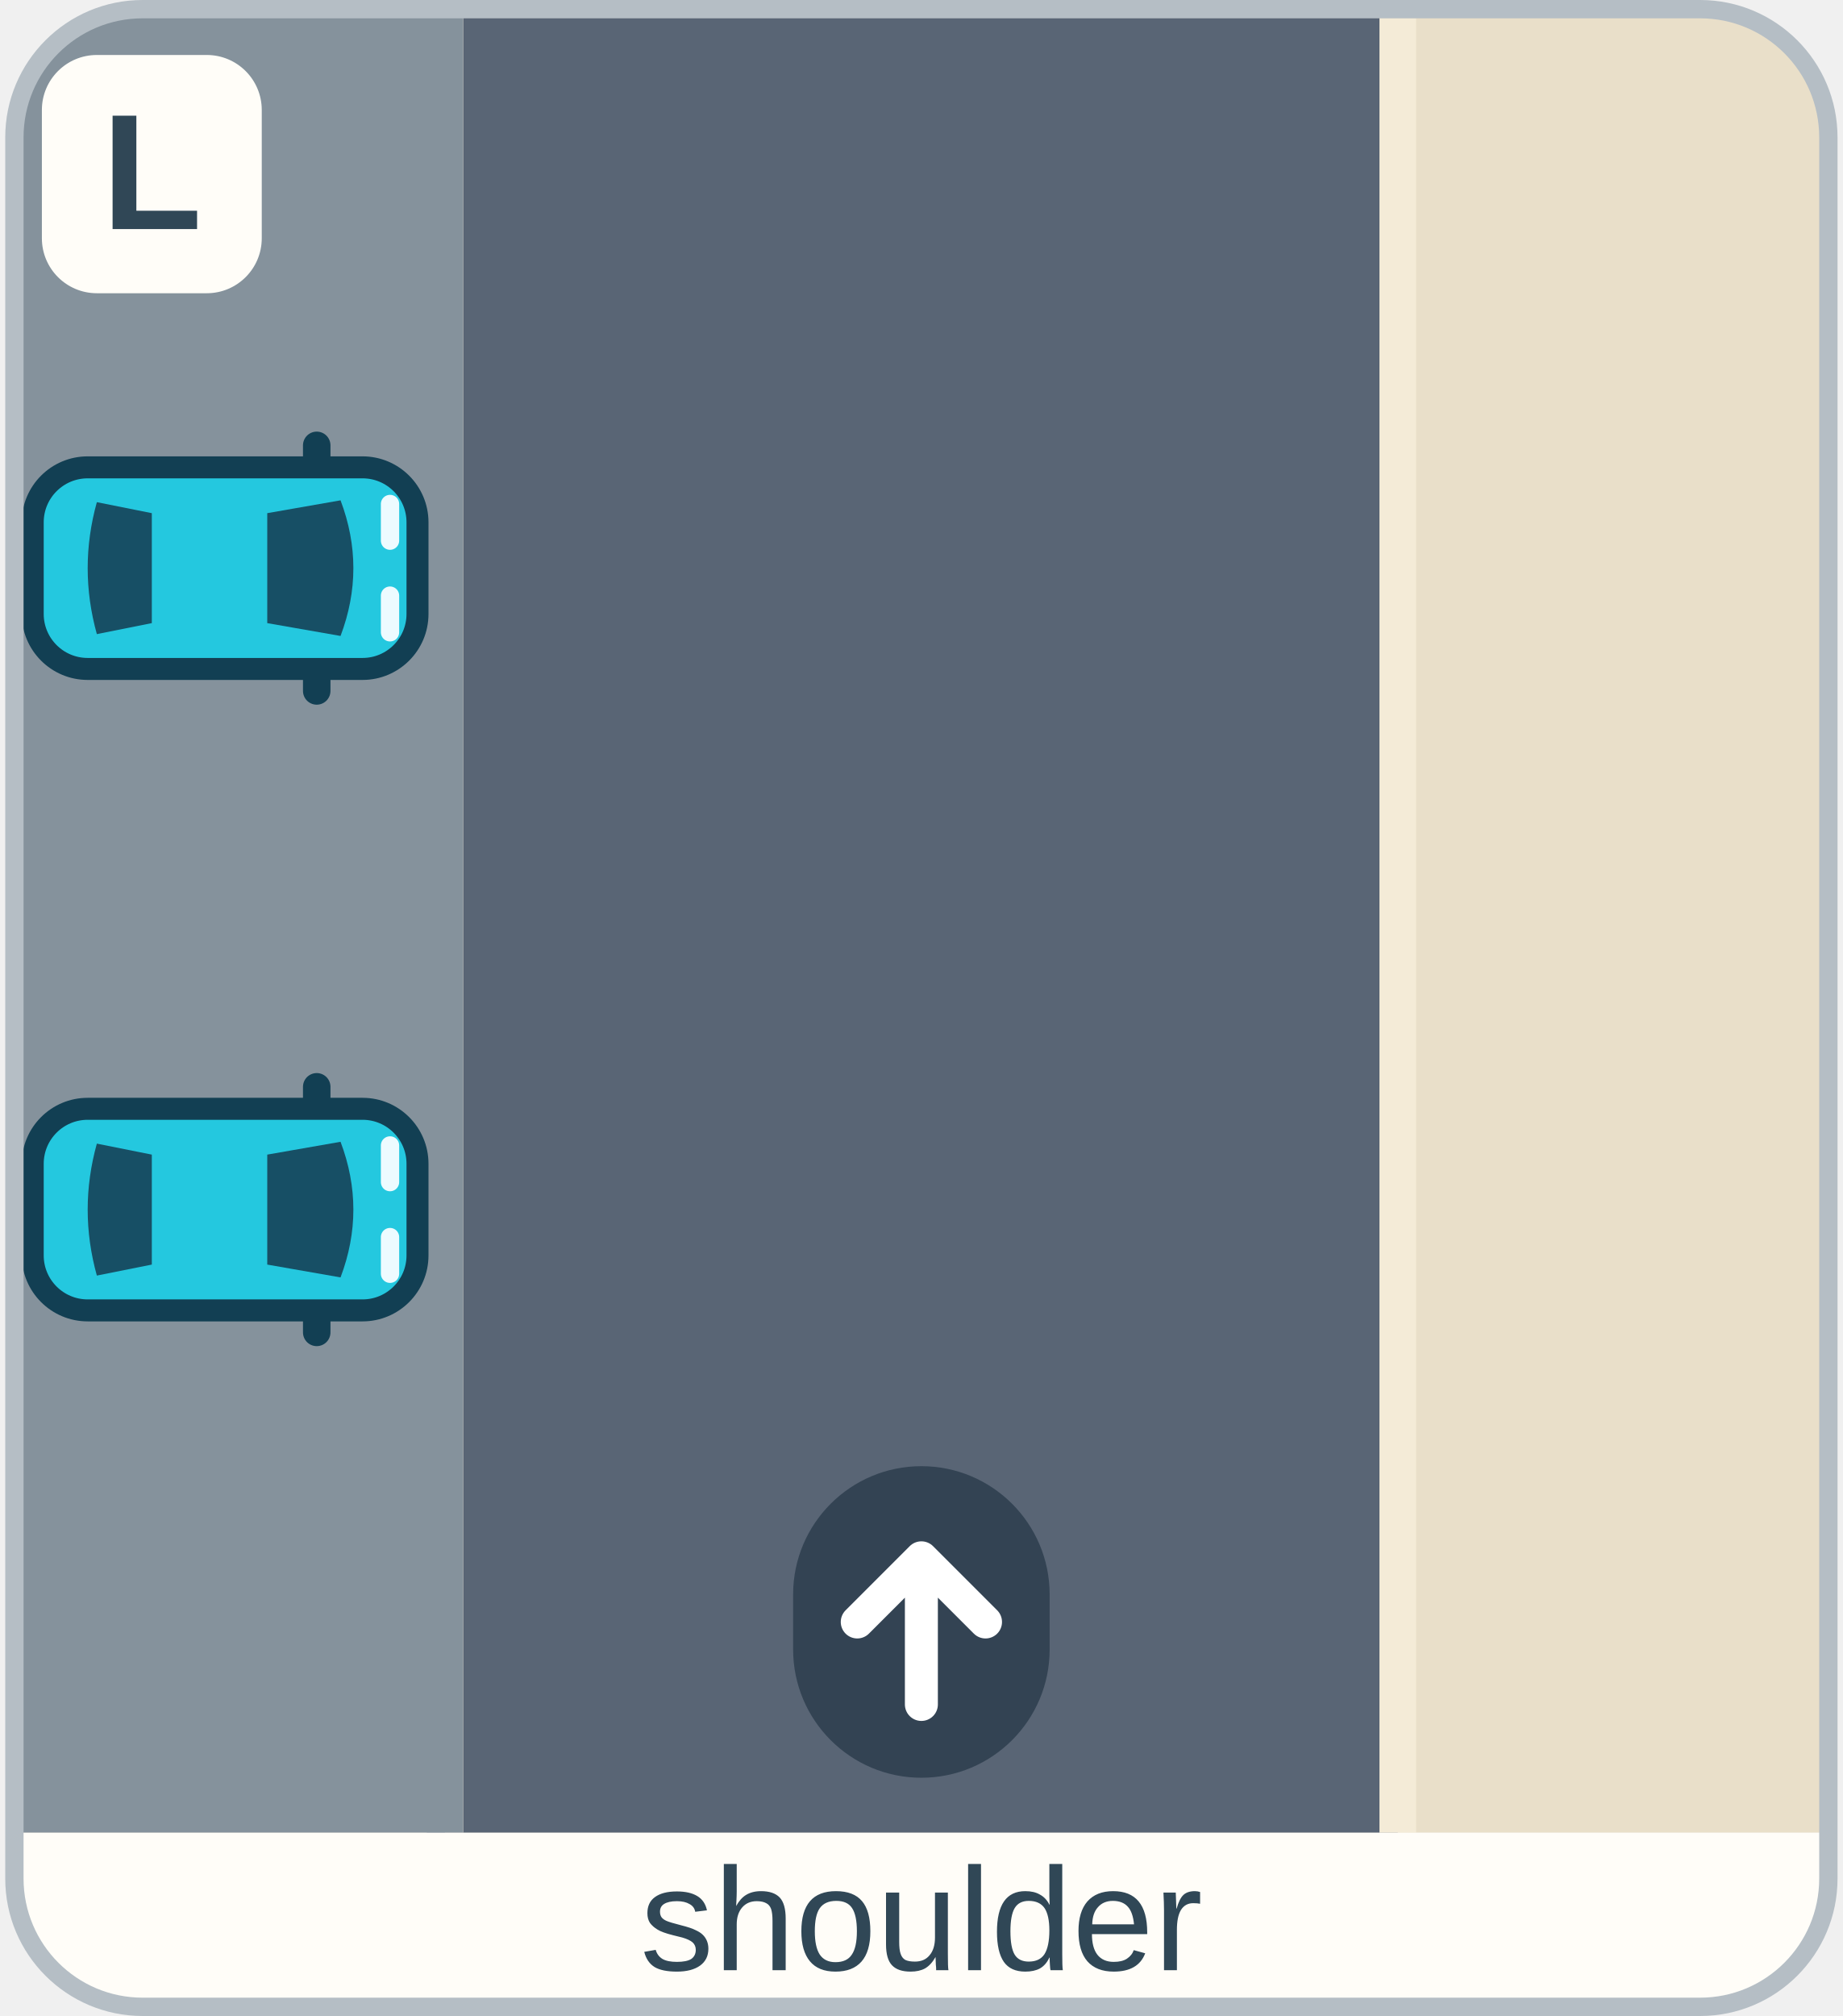
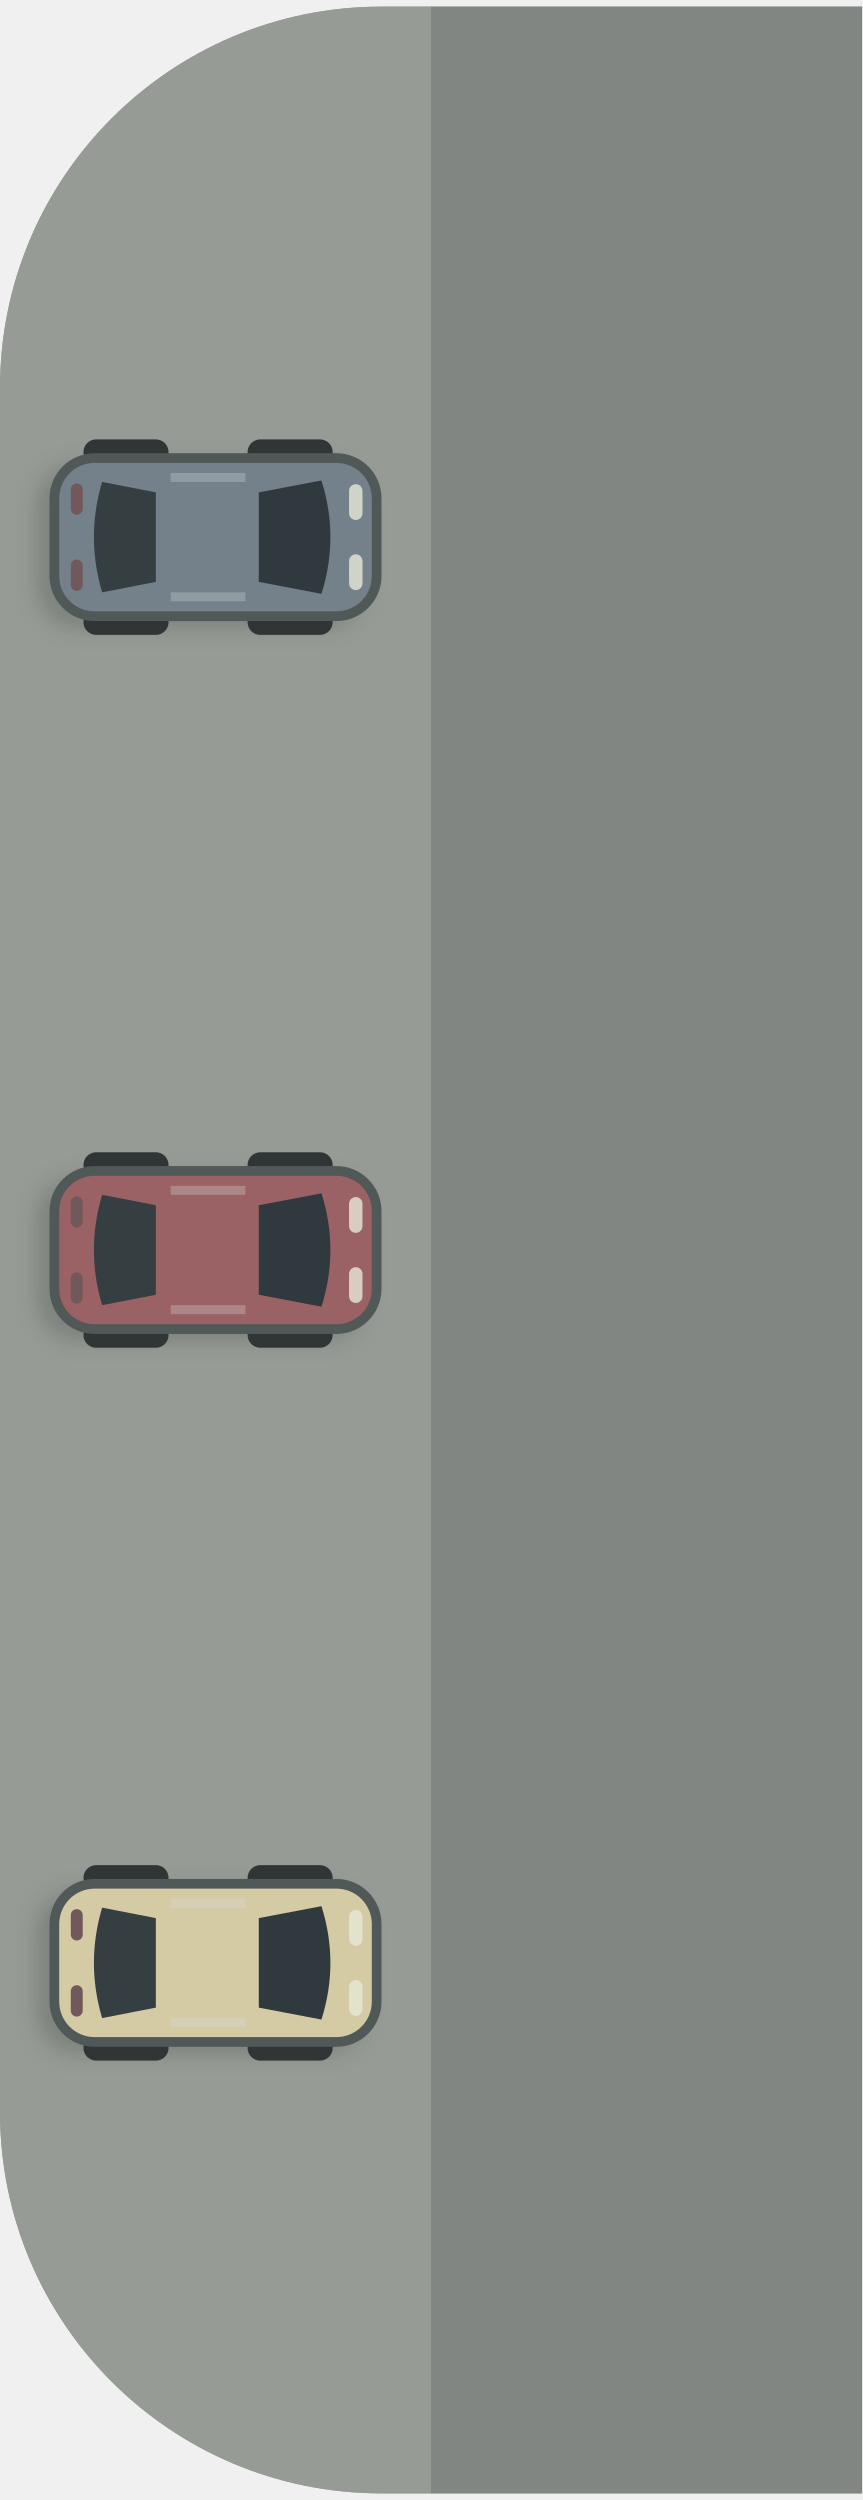
- <svg xmlns="http://www.w3.org/2000/svg" width="64" height="70" viewBox="0 0 100 110" role="img" aria-labelledby="title desc">
+ <svg xmlns="http://www.w3.org/2000/svg" width="40" height="116" viewBox="0 0 52 150" role="img" aria-labelledby="title desc">
  <style>text{font-family:Arial,Helvetica,sans-serif}</style>
  <defs>
    <clipPath id="frame">
-       <rect x="0.5" y="0.5" width="99" height="109" rx="7" />
+       <path d="M52 0H23A23 23 0 0 0 0 23V127A23 23 0 0 0 23 150H52Z" />
    </clipPath>
+     <filter id="car-shadow" x="-40%" y="-25%" width="180%" height="160%">
+       <feGaussianBlur stdDeviation="0.7" />
+     </filter>
  </defs>
  <g clip-path="url(#frame)">
-     <path d="M0 0H100V100H0Z" fill="#e9dfc9" />
-     <path d="M24 0H76V100H24Z" fill="#596575" />
-     <path d="M24 0V100M76 0V100" fill="none" stroke="#f4ebd7" stroke-width="2" />
-     <rect x="0" width="24" height="100" fill="#85929c" />
-     <path d="M24 0V100" stroke="#85929c" stroke-width="2" />
-     <rect x="43" y="80" width="14" height="17" rx="7" fill="#334353" />
-     <path d="M50 93V85M46.5 88.5 50 85 53.5 88.5" fill="none" stroke="#fff" stroke-width="1.8" stroke-linecap="round" stroke-linejoin="round" />
-     <g transform="translate(12 31) rotate(90)">
-       <rect x="-5.5" y="-10.5" width="11" height="21" rx="3" fill="#24c8df" stroke="#123f53" stroke-width="1.2" />
-       <path d="M-3.7-6.3Q0-7.7 3.7-6.3L3-2.3H-3Z" fill="#174f65" />
-       <path d="M-3 4H3L3.6 7Q0 8-3.6 7Z" fill="#174f65" />
-       <path d="M-5.8-5H-6.7M5.8-5H6.7" stroke="#123f53" stroke-width="1.5" stroke-linecap="round" />
-       <path d="M-3.5-9H-1.5M1.5-9H3.5" stroke="#edfbff" stroke-width="1" stroke-linecap="round" />
+     <g>
+       <path d="M0 0H52V150H0Z" fill="#9d9f9b" />
+       <path d="M26 0H52V150H26Z" fill="#828683" />
+       <path d="M0 0H26V150H0Z" fill="#969b95" />
    </g>
-     <g transform="translate(12 66) rotate(90)">
-       <rect x="-5.5" y="-10.5" width="11" height="21" rx="3" fill="#24c8df" stroke="#123f53" stroke-width="1.2" />
-       <path d="M-3.7-6.3Q0-7.7 3.7-6.3L3-2.3H-3Z" fill="#174f65" />
-       <path d="M-3 4H3L3.6 7Q0 8-3.6 7Z" fill="#174f65" />
-       <path d="M-5.8-5H-6.7M5.8-5H6.7" stroke="#123f53" stroke-width="1.5" stroke-linecap="round" />
-       <path d="M-3.5-9H-1.5M1.5-9H3.5" stroke="#edfbff" stroke-width="1" stroke-linecap="round" />
+     <g transform="translate(13 32) rotate(90) scale(0.9)">
+       <rect x="-4.9" y="-10" width="11" height="22" rx="2.8" fill="#202626" opacity="0.22" filter="url(#car-shadow)" />
+       <path d="M-5.7-7V-3M5.7-7V-3M-5.7 4V8M5.7 4V8" stroke="#303636" stroke-width="1.7" stroke-linecap="round" />
+       <rect x="-5.3" y="-10.8" width="10.6" height="21.6" rx="2.7" fill="#74808a" stroke="#505958" stroke-width="0.65" />
+       <path d="M-3.8-7.1Q0-8.3 3.8-7.1L3-2.9H-3Z" fill="#30393e" />
+       <path d="M-3 4H3L3.7 7.6Q0 8.7-3.7 7.6Z" fill="#353e41" />
+       <path d="M-4-2V3M4-2V3" stroke="#d6dcda" stroke-opacity="0.3" stroke-width="0.6" />
+       <path d="M-3.1-9.4H-1.6M1.6-9.4H3.1" stroke="#e7e7d7" stroke-opacity="0.8" stroke-width="0.9" stroke-linecap="round" />
+       <path d="M-3.2 9.3H-1.9M1.9 9.3H3.2" stroke="#71585a" stroke-width="0.8" stroke-linecap="round" />
    </g>
-     <rect x="2" y="3" width="12" height="13" rx="3" fill="#fffdf8" />
-     <text x="8" y="12.5" text-anchor="middle" font-size="9" font-weight="700" fill="#304756">L</text>
-     <rect y="100" width="100" height="10" fill="#fffdf8" />
-     <text x="50" y="107.5" text-anchor="middle" font-size="8" fill="#304756">shoulder</text>
+     <g transform="translate(13 75) rotate(90) scale(0.9)">
+       <rect x="-4.9" y="-10" width="11" height="22" rx="2.8" fill="#202626" opacity="0.22" filter="url(#car-shadow)" />
+       <path d="M-5.7-7V-3M5.7-7V-3M-5.7 4V8M5.7 4V8" stroke="#303636" stroke-width="1.7" stroke-linecap="round" />
+       <rect x="-5.3" y="-10.8" width="10.6" height="21.6" rx="2.7" fill="#9a6265" stroke="#505958" stroke-width="0.65" />
+       <path d="M-3.8-7.1Q0-8.3 3.8-7.1L3-2.9H-3Z" fill="#30393e" />
+       <path d="M-3 4H3L3.7 7.6Q0 8.7-3.7 7.6Z" fill="#353e41" />
+       <path d="M-4-2V3M4-2V3" stroke="#d6dcda" stroke-opacity="0.3" stroke-width="0.6" />
+       <path d="M-3.1-9.4H-1.6M1.6-9.4H3.1" stroke="#e7e7d7" stroke-opacity="0.8" stroke-width="0.9" stroke-linecap="round" />
+       <path d="M-3.2 9.3H-1.9M1.9 9.3H3.2" stroke="#71585a" stroke-width="0.8" stroke-linecap="round" />
+     </g>
+     <g transform="translate(13 118) rotate(90) scale(0.9)">
+       <rect x="-4.9" y="-10" width="11" height="22" rx="2.8" fill="#202626" opacity="0.22" filter="url(#car-shadow)" />
+       <path d="M-5.7-7V-3M5.7-7V-3M-5.7 4V8M5.7 4V8" stroke="#303636" stroke-width="1.7" stroke-linecap="round" />
+       <rect x="-5.3" y="-10.8" width="10.6" height="21.6" rx="2.7" fill="#d4cba5" stroke="#505958" stroke-width="0.65" />
+       <path d="M-3.8-7.1Q0-8.3 3.8-7.1L3-2.9H-3Z" fill="#30393e" />
+       <path d="M-3 4H3L3.7 7.6Q0 8.7-3.7 7.6Z" fill="#353e41" />
+       <path d="M-4-2V3M4-2V3" stroke="#d6dcda" stroke-opacity="0.3" stroke-width="0.6" />
+       <path d="M-3.1-9.4H-1.6M1.6-9.4H3.1" stroke="#e7e7d7" stroke-opacity="0.8" stroke-width="0.9" stroke-linecap="round" />
+       <path d="M-3.2 9.3H-1.9M1.9 9.3H3.2" stroke="#71585a" stroke-width="0.8" stroke-linecap="round" />
+     </g>
  </g>
-   <rect x="0.5" y="0.5" width="99" height="109" rx="7" fill="none" stroke="#b5bec5" />
</svg>
